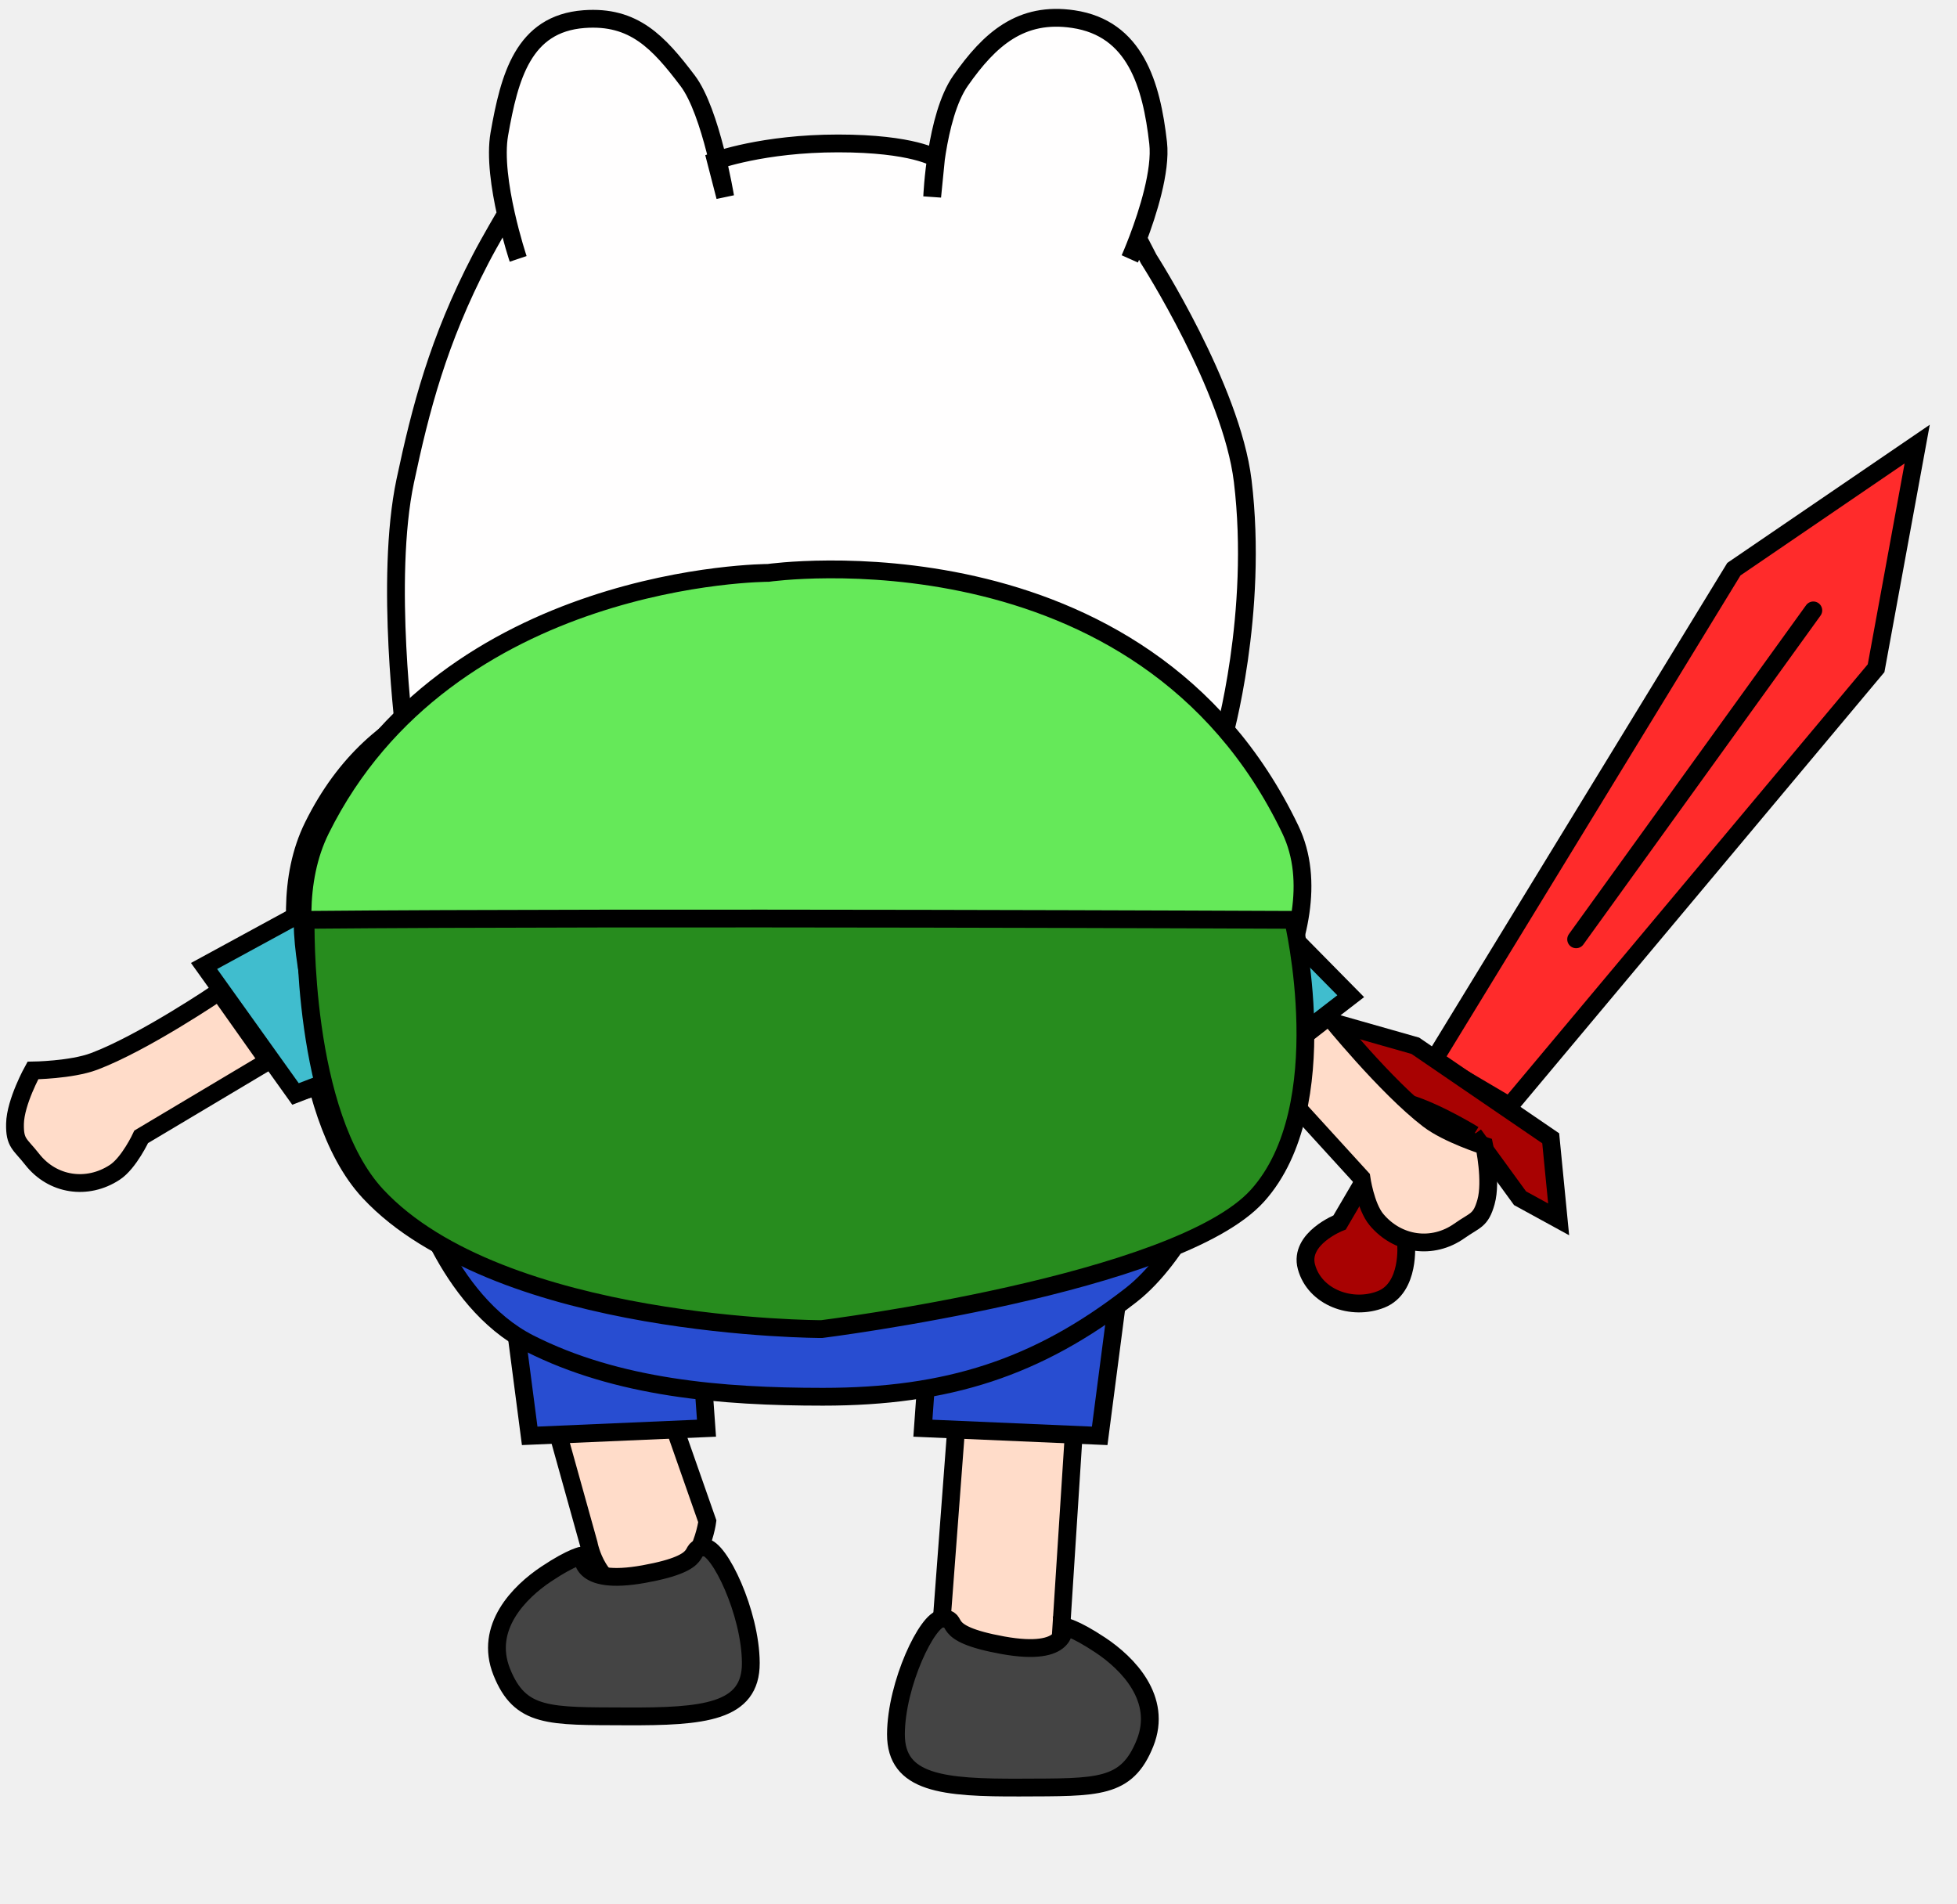
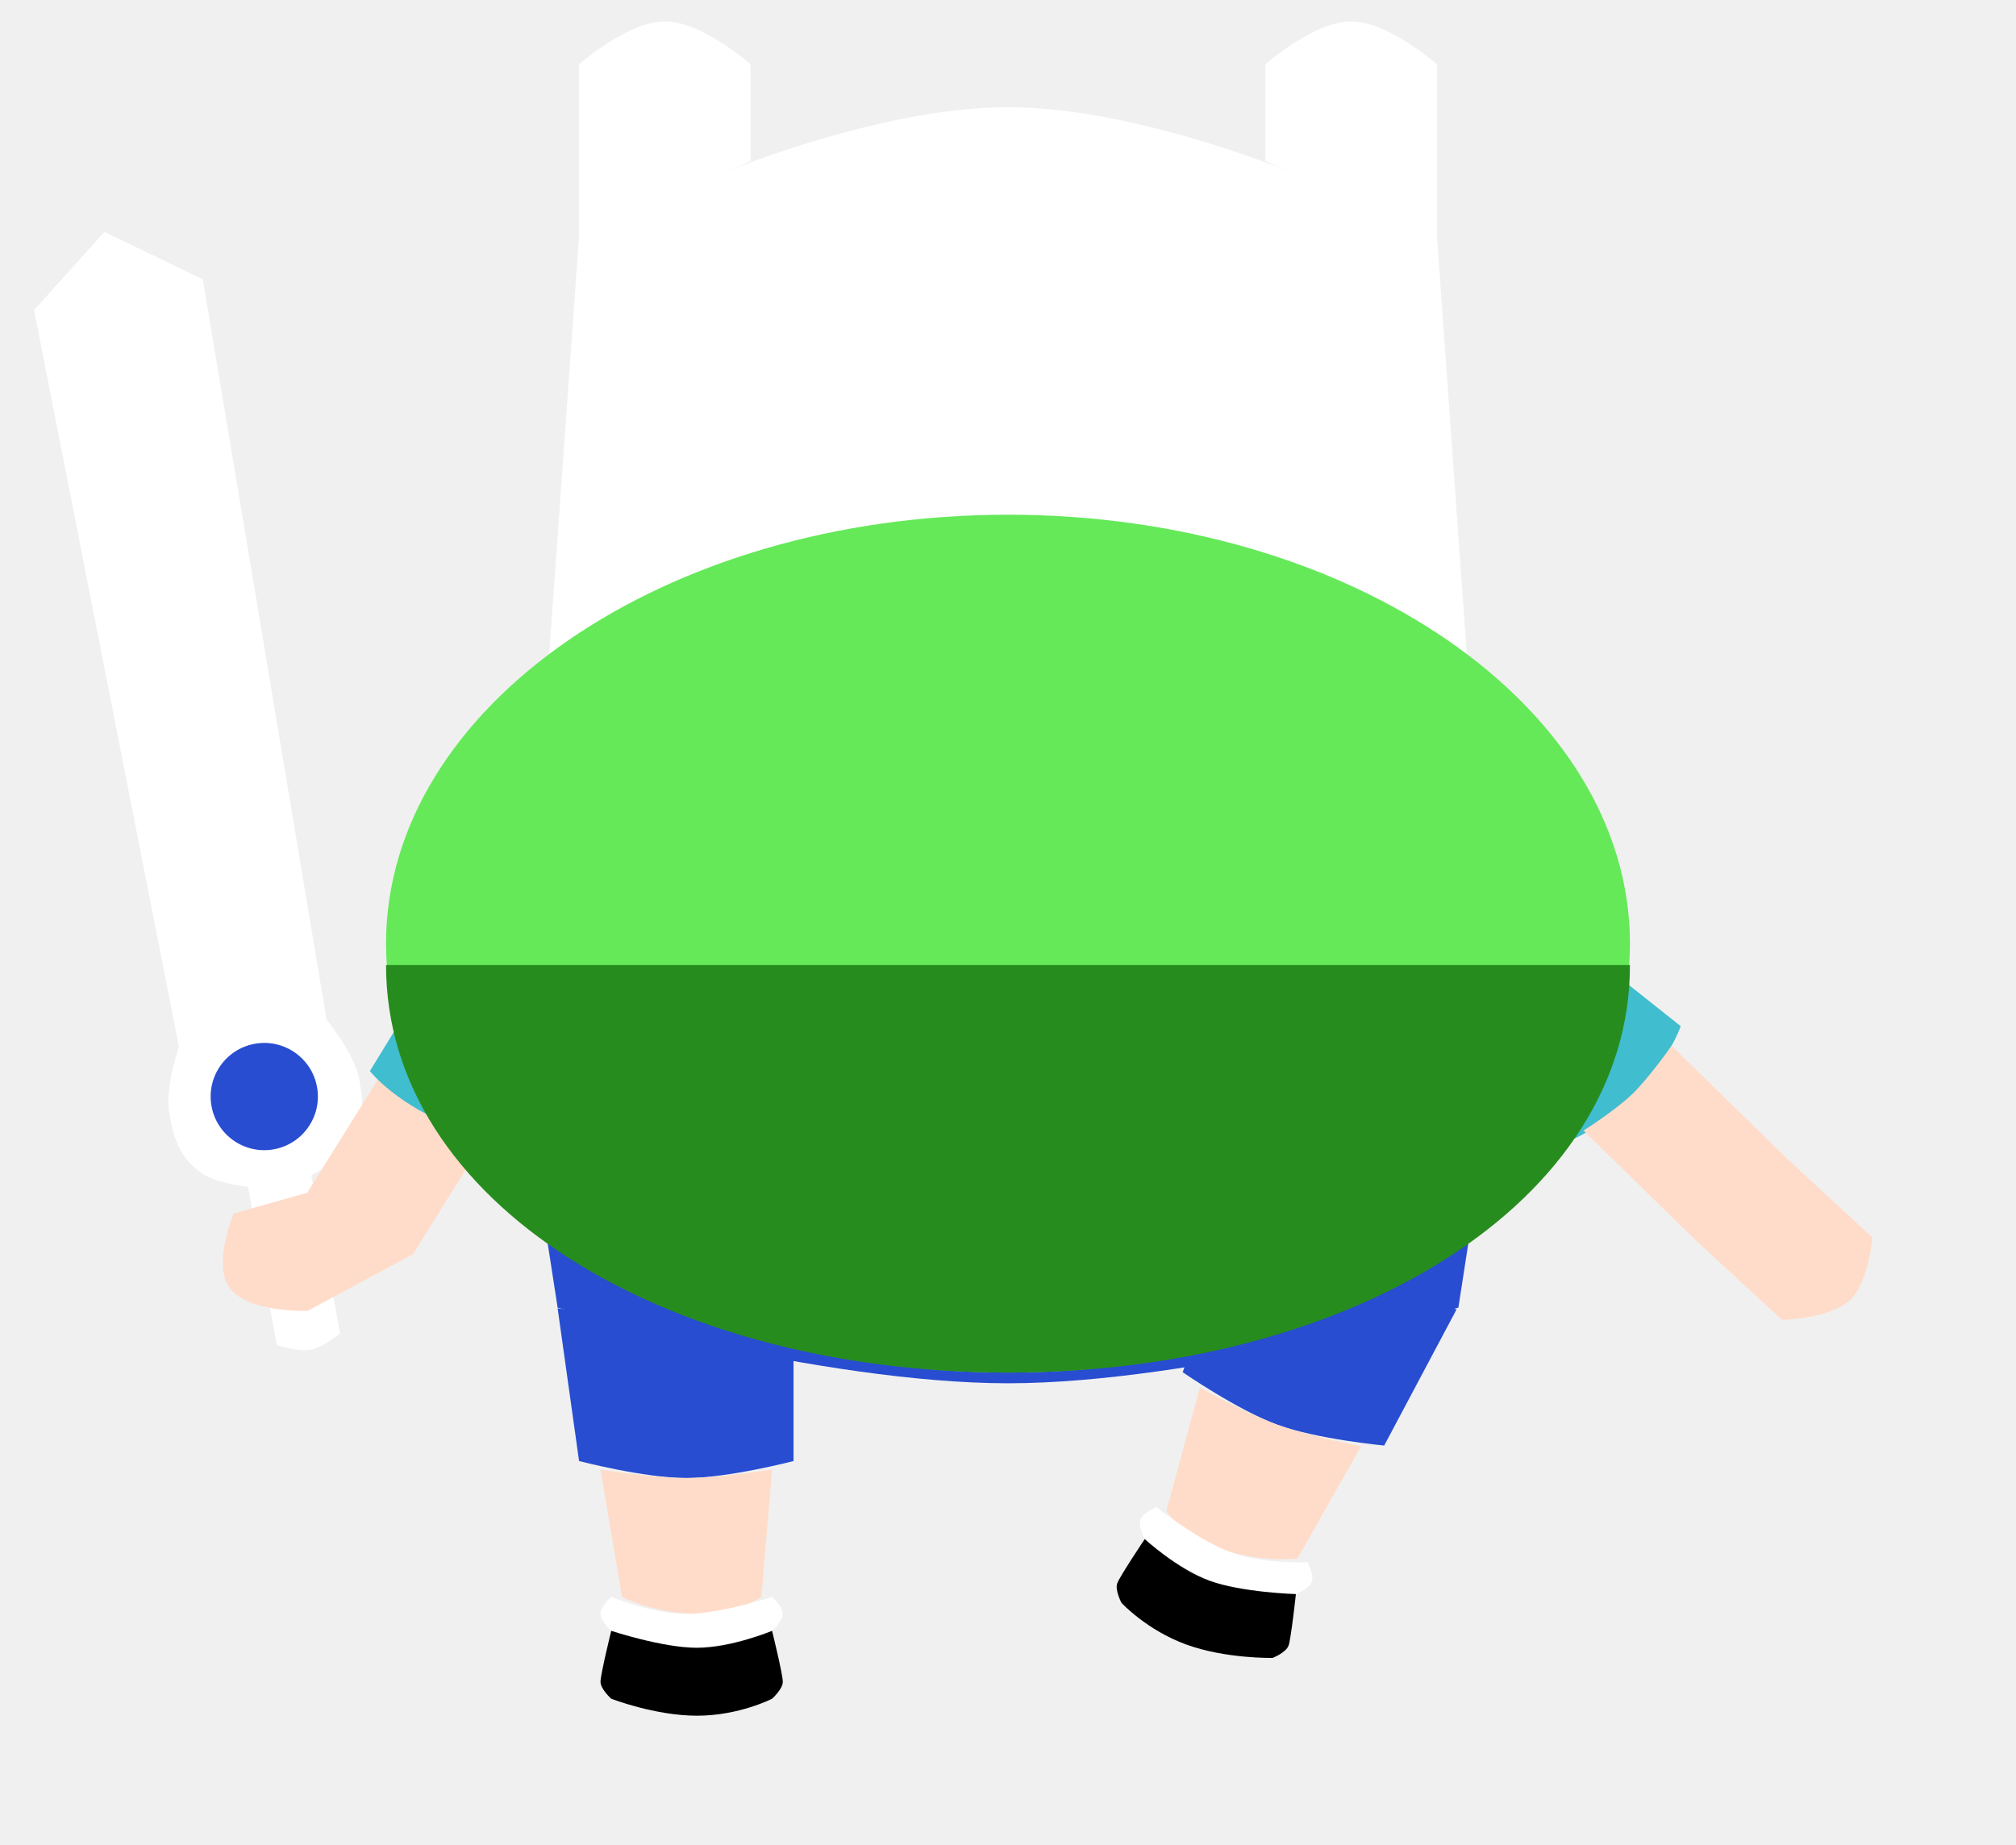
- <svg xmlns="http://www.w3.org/2000/svg" width="110" height="107" viewBox="0 0 110 107" fill="none">
-   <path d="M43.603 41.425C43.603 41.425 24.756 32 17.603 46.425C14.74 52.197 18.756 60.5 18.756 60.5H68.257C68.257 60.5 74.886 52.236 72.103 46.425C63.756 29 43.603 41.425 43.603 41.425Z" fill="#65E959" stroke="black" />
-   <path d="M20.756 67C16.491 62.43 16.756 51.5 16.756 51.5C35.423 51.333 72.256 51.5 72.256 51.5C72.256 51.5 74.756 62 70.256 67C65.756 72 45.756 74.5 45.756 74.5C45.756 74.5 27.756 74.5 20.756 67Z" fill="#278C1E" stroke="black" />
-   <path d="M52.953 90.784L53.768 79.966L60.395 79.939L59.617 92.05C59.617 92.05 59.138 94.756 56.806 94.765C53.453 94.779 52.953 90.784 52.953 90.784Z" fill="#FFDCC9" stroke="black" />
-   <path d="M50.36 97.464C50.371 94.639 52.136 90.971 52.956 90.968C54.068 90.963 52.576 91.779 56.36 92.464C60.143 93.149 59.797 91.409 59.797 91.409C59.797 91.409 60.36 91.464 61.86 92.464C63.371 93.471 65.36 95.464 64.36 97.964C63.324 100.553 61.706 100.446 57.36 100.464C53.014 100.482 50.349 100.24 50.36 97.464Z" fill="#444444" stroke="black" />
-   <path d="M51.874 80.267L52.376 73.247L62.788 73.205L61.812 80.697L51.874 80.267Z" fill="#284DD1" stroke="black" />
-   <path d="M52.693 78.221L53.268 72.057L62.192 71.817L61.2 78.404L52.693 78.221Z" fill="#284DD1" />
-   <path d="M39.757 85.5L37.816 79.966L31.19 79.939L33.093 86.766C33.093 86.766 33.572 89.472 35.904 89.482C39.257 89.495 39.757 85.5 39.757 85.5Z" fill="#FFDCC9" stroke="black" />
-   <path d="M42.202 93.464C42.191 90.639 40.425 86.971 39.606 86.968C38.493 86.963 39.986 87.779 36.202 88.464C32.418 89.149 32.765 87.409 32.765 87.409C32.765 87.409 32.202 87.464 30.702 88.464C29.191 89.471 27.202 91.464 28.202 93.964C29.238 96.553 30.856 96.446 35.202 96.464C39.548 96.482 42.213 96.24 42.202 93.464Z" fill="#444444" stroke="black" />
-   <path d="M39.711 80.267L39.209 73.248L28.796 73.205L29.773 80.697L39.711 80.267Z" fill="#284DD1" stroke="black" />
-   <path d="M38.838 76.895L38.353 70.911L29.571 70.788L30.461 77.178L38.838 76.895Z" fill="#284DD1" />
-   <path d="M44.992 44.997C36.198 44.879 22.778 41.503 22.778 41.503C22.778 41.503 21.604 32.571 22.778 27.028C23.632 23 24.628 19.144 27.017 14.55C27.538 13.547 28.437 12.024 28.437 12.024C28.113 10.579 27.843 8.807 28.067 7.532C28.632 4.332 29.401 1.33 32.828 1.074C35.628 0.864 37.019 2.38 38.652 4.537C39.402 5.527 39.978 7.486 40.338 9C40.853 8.827 43.348 8.061 47.108 8.061C51.346 8.061 52.611 8.903 52.611 8.903C52.821 7.46 53.225 5.63 53.99 4.537C55.633 2.192 57.388 0.636 60.33 1.074C63.799 1.589 64.725 4.736 65.097 8.031C65.276 9.61 64.5 11.998 63.969 13.403L64.562 14.55C64.562 14.55 69.218 21.808 69.851 27.028C70.756 34.5 68.756 41.503 68.756 41.503C68.756 41.503 54.602 45.125 44.992 44.997Z" fill="#FFFEFE" />
-   <path d="M63.504 14.55C63.504 14.55 63.707 14.096 63.969 13.403M29.125 14.55C29.125 14.55 28.755 13.446 28.437 12.024M63.969 13.403C64.5 11.998 65.276 9.61 65.097 8.031C64.725 4.736 63.799 1.589 60.33 1.074C57.388 0.636 55.633 2.192 53.99 4.537C52.581 6.548 52.397 11.056 52.397 11.056L52.611 8.903C52.611 8.903 51.346 8.061 47.108 8.061C42.87 8.061 40.239 9.034 40.239 9.034L40.761 11.056C40.761 11.056 39.976 6.285 38.652 4.537C37.019 2.38 35.628 0.864 32.828 1.074C29.401 1.33 28.632 4.332 28.067 7.532C27.843 8.807 28.113 10.579 28.437 12.024M63.969 13.403L64.562 14.55C64.562 14.55 69.218 21.808 69.851 27.028C70.756 34.5 68.756 41.503 68.756 41.503C68.756 41.503 54.602 45.125 44.992 44.997C36.198 44.879 22.778 41.503 22.778 41.503C22.778 41.503 21.604 32.571 22.778 27.028C23.632 23 24.628 19.144 27.017 14.55C27.538 13.547 28.437 12.024 28.437 12.024" stroke="black" />
-   <path d="M68.756 65.551L68.756 42.002C68.756 42.002 54.931 45.002 46.015 45.002C37.099 45.002 22.756 42 22.756 42V65.551C22.756 65.551 36.273 68.5 46.015 68.5C55.756 68.5 68.756 65.551 68.756 65.551Z" fill="#40BDCE" stroke="black" />
-   <path d="M97.459 31.988L80.567 59.63L84.853 62.157L105.452 37.555L107.762 24.959L97.459 31.988Z" fill="#FF2B2B" stroke="black" />
-   <path d="M77.366 61.505L74.73 57.403L79.553 58.774L87.163 63.974L87.609 68.53L85.44 67.343L82.839 63.769L79.033 69.89C79.033 69.89 79.269 72.372 77.632 73.025C75.993 73.678 73.902 72.93 73.433 71.199C73.001 69.601 75.299 68.702 75.299 68.702L79.21 62.026C78.222 61.722 77.366 61.505 77.366 61.505Z" fill="#A80202" />
-   <path d="M82.839 63.769L85.44 67.343L87.609 68.53L87.163 63.974L79.553 58.774L74.73 57.403L77.366 61.505C77.366 61.505 78.222 61.722 79.21 62.026M82.839 63.769L79.033 69.89C79.033 69.89 79.269 72.372 77.632 73.025C75.993 73.678 73.902 72.93 73.433 71.199C73.001 69.601 75.299 68.702 75.299 68.702L79.21 62.026M82.839 63.769C82.839 63.769 80.826 62.524 79.21 62.026" stroke="black" />
-   <path d="M88.592 52.791L101.924 34.305" stroke="black" stroke-linecap="round" />
-   <path d="M80.292 62.917C77.913 61.098 74.699 57.126 74.699 57.126L70.925 60.062L76.524 66.2C76.524 66.2 76.749 67.802 77.368 68.543C78.561 69.969 80.516 70.248 82.028 69.181C82.924 68.549 83.226 68.622 83.526 67.553C83.858 66.367 83.431 64.396 83.431 64.396C83.431 64.396 81.372 63.744 80.292 62.917Z" fill="#FFDCC9" stroke="black" />
-   <path d="M68.919 61.385L75.922 55.988L71.966 51.975L68.756 48.5L67.138 60.001L68.919 61.385Z" fill="#40BDCE" stroke="black" />
-   <path d="M67.756 62L74.394 55.534L71.256 52L67.756 48L65.756 59L67.756 62Z" fill="#40BDCE" />
-   <path d="M63.316 53.748C63.744 50.254 68.352 48.19 68.352 48.19C68.352 48.19 67.113 51.101 66.801 54.072C66.469 57.233 68.145 61.227 68.145 61.227C68.145 61.227 62.867 57.405 63.316 53.748Z" fill="#65E959" stroke="black" />
-   <path d="M5.281 59.657C8.085 58.605 12.312 55.734 12.312 55.734L15.074 59.637L7.937 63.891C7.937 63.891 7.258 65.359 6.45 65.888C4.896 66.908 2.944 66.608 1.805 65.15C1.13 64.286 0.82 64.268 0.843 63.157C0.869 61.926 1.849 60.163 1.849 60.163C1.849 60.163 4.008 60.135 5.281 59.657Z" fill="#FFDCC9" stroke="black" />
-   <path d="M16.61 61.483L11.47 54.29L16.419 51.595L22.429 48L18.716 60.675L16.61 61.483Z" fill="#40BDCE" stroke="black" />
-   <path d="M18.756 61L13.999 53.987L18.254 51.438L26.169 45.997L22.256 60L18.756 61Z" fill="#40BDCE" />
-   <path d="M25.811 55.814C26.731 52.416 23.241 48.768 23.241 48.768C23.241 48.768 23.291 51.931 22.461 54.8C21.577 57.854 18.52 60.921 18.52 60.921C18.52 60.921 24.848 59.37 25.811 55.814Z" fill="#65E959" stroke="black" />
-   <path d="M46.256 69C37.094 69.112 23.256 66.5 23.256 66.5C23.256 66.5 25.038 73.106 29.756 75.5C34.696 78.006 40.55 78.5 46.256 78.5C53.256 78.5 58.321 76.87 63.571 72.788C66.379 70.606 68.256 66 68.256 66C68.256 66 55.248 68.89 46.256 69Z" fill="#284DD1" stroke="black" />
-   <path d="M43.183 32.197C43.183 32.197 25.183 32.197 18.029 46.621C15.167 52.394 19.183 60.697 19.183 60.697H68.683C68.683 60.697 75.313 52.433 72.529 46.621C64.183 29.197 43.183 32.197 43.183 32.197Z" fill="#65E959" stroke="black" />
-   <path d="M21.183 67.197C16.918 62.627 17.183 51.697 17.183 51.697C35.85 51.53 72.683 51.697 72.683 51.697C72.683 51.697 75.183 62.197 70.683 67.197C66.183 72.197 46.183 74.697 46.183 74.697C46.183 74.697 28.183 74.697 21.183 67.197Z" fill="#278C1E" stroke="black" />
+ <svg xmlns="http://www.w3.org/2000/svg" width="94" height="86" viewBox="0 0 94 86" fill="none">
+   <path d="M47 42C38.408 42 25 39 25 39V55.5C25 55.5 38.329 58.5 47 58.5C55.671 58.5 69 55.5 69 55.5V39C69 39 55.592 42 47 42Z" fill="#40BDCE" />
+   <path d="M27 11C27 11 38.52 5 47 5C55.48 5 67 11 67 11L69 39C69 39 54.718 42 47 42C39.282 42 25 39 25 39L27 11Z" fill="white" />
+   <path d="M47 58.029C38.408 58.029 25 54.5 25 54.5L26 60.971C26 60.971 38.329 64.5 47 64.5C55.671 64.5 68 60.971 68 60.971L69 54.5C69 54.5 55.592 58.029 47 58.029Z" fill="#284DD1" />
+   <path d="M27 3V11L35 7.5V3C35 3 32.746 1 31 1C29.253 1 27 3 27 3Z" fill="white" />
+   <path d="M67 3V11L59 7.5V3C59 3 61.254 1 63 1C64.746 1 67 3 67 3Z" fill="white" />
+   <path d="M27 68.125L26 61L37 62.583V68.125C37 68.125 33.965 68.917 32 68.917C30.035 68.917 27 68.125 27 68.125Z" fill="#284DD1" />
+   <path d="M29 74.458L28 68.521C28 68.521 30.39 68.917 32 68.917C33.61 68.917 36 68.521 36 68.521L35.5 74.458C35.5 74.458 34.465 75.25 32.5 75.25C30.535 75.25 29 74.458 29 74.458Z" fill="#FFDCC9" />
+   <path d="M32 76.833C30.035 76.833 28.5 76.042 28.5 76.042C28.5 76.042 28 75.596 28 75.25C28 74.904 28.5 74.458 28.5 74.458C28.5 74.458 30.39 75.25 32 75.25C33.61 75.25 36 74.458 36 74.458C36 74.458 36.5 74.904 36.5 75.25C36.5 75.596 36 76.042 36 76.042C36 76.042 33.965 76.833 32 76.833Z" fill="white" />
+   <path d="M32.5 80C30.535 80 28.5 79.208 28.5 79.208C28.5 79.208 28 78.762 28 78.417C28 78.071 28.5 76.042 28.5 76.042C28.5 76.042 30.89 76.833 32.5 76.833C34.11 76.833 36 76.042 36 76.042C36 76.042 36.5 78.071 36.5 78.417C36.5 78.762 36 79.208 36 79.208C36 79.208 34.465 80 32.5 80Z" fill="black" />
+   <path d="M64.541 67.403L67.918 61.05L57.039 58.776L55.144 63.983C55.144 63.983 57.725 65.765 59.572 66.437C61.418 67.109 64.541 67.403 64.541 67.403Z" fill="#284DD1" />
+   <path d="M60.495 72.671L63.466 67.433C63.466 67.433 61.085 66.988 59.572 66.437C58.059 65.886 55.948 64.697 55.948 64.697L54.387 70.448C54.387 70.448 55.089 71.546 56.936 72.218C58.782 72.889 60.495 72.671 60.495 72.671Z" fill="#FFDCC9" />
+   <path d="M56.864 73.876C58.71 74.548 60.424 74.329 60.424 74.329C60.424 74.329 61.046 74.081 61.164 73.757C61.282 73.432 60.965 72.842 60.965 72.842C60.965 72.842 58.919 72.939 57.406 72.388C55.892 71.838 53.917 70.276 53.917 70.276C53.917 70.276 53.295 70.525 53.177 70.849C53.059 71.174 53.376 71.764 53.376 71.764C53.376 71.764 55.018 73.204 56.864 73.876Z" fill="white" />
+   <path d="M55.311 76.681C57.157 77.353 59.341 77.305 59.341 77.305C59.341 77.305 59.963 77.057 60.081 76.732C60.199 76.407 60.424 74.329 60.424 74.329C60.424 74.329 57.907 74.256 56.394 73.705C54.881 73.155 53.376 71.764 53.376 71.764C53.376 71.764 52.212 73.5 52.094 73.825C51.976 74.15 52.293 74.74 52.293 74.74C52.293 74.74 53.465 76.009 55.311 76.681Z" fill="black" />
+   <path d="M1.587 14.459L4.869 10.813L9.457 13.027L15.229 47.552C15.229 47.552 16.529 49.11 16.75 50.325C16.971 51.54 17.006 52.44 16.303 53.455C15.806 54.173 14.514 54.797 14.514 54.797L15.856 62.176C15.856 62.176 15.077 62.826 14.47 62.936C13.862 63.047 12.905 62.713 12.905 62.713L11.562 55.334C11.562 55.334 10.134 55.205 9.416 54.708C8.4 54.005 8.116 53.15 7.895 51.935C7.674 50.72 8.342 48.805 8.342 48.805L1.587 14.459Z" fill="white" />
+   <circle cx="12.322" cy="51.13" r="2.5" transform="rotate(-10.3089 12.3223 51.1299)" fill="#284DD1" />
+   <path d="M14.325 55.615L18.264 49.306C18.264 49.306 19.627 50.505 20.588 51.066C21.55 51.626 23.19 52.175 23.19 52.175L19.252 58.485L14.348 61.119C14.348 61.119 11.402 61.244 10.629 59.929C9.965 58.8 10.892 56.585 10.892 56.585L14.325 55.615Z" fill="#FFDCC9" />
+   <path d="M17.247 49.941L22.994 40.565C22.994 40.565 27.024 41.77 27.994 43.565C28.964 45.361 27.034 49.652 27.034 49.652L25.773 52.866C25.773 52.866 24.45 53.731 21.478 52.653C18.505 51.574 17.247 49.941 17.247 49.941Z" fill="#40BDCE" />
+   <path d="M78.365 47.848L69.76 41.003C69.76 41.003 66.385 43.512 66.087 45.532C65.79 47.551 69.07 50.923 69.07 50.923L71.354 53.512C71.354 53.512 72.893 53.873 75.318 51.843C77.743 49.813 78.365 47.848 78.365 47.848Z" fill="#40BDCE" />
+   <path d="M83.26 53.962L77.94 48.763C77.94 48.763 76.9 50.251 76.098 51.023C75.296 51.795 73.833 52.716 73.833 52.716L79.152 57.915L83.094 61.544C83.094 61.544 85.382 61.502 86.305 60.572C87.141 59.729 87.304 57.7 87.304 57.7L83.26 53.962Z" fill="#FFDCC9" />
+   <ellipse cx="47" cy="44" rx="29" ry="20" fill="#65E959" />
+   <path d="M47 64C63.016 64 76 56.046 76 45H18C18 56.046 30.984 64 47 64Z" fill="#278C1E" />
</svg>
